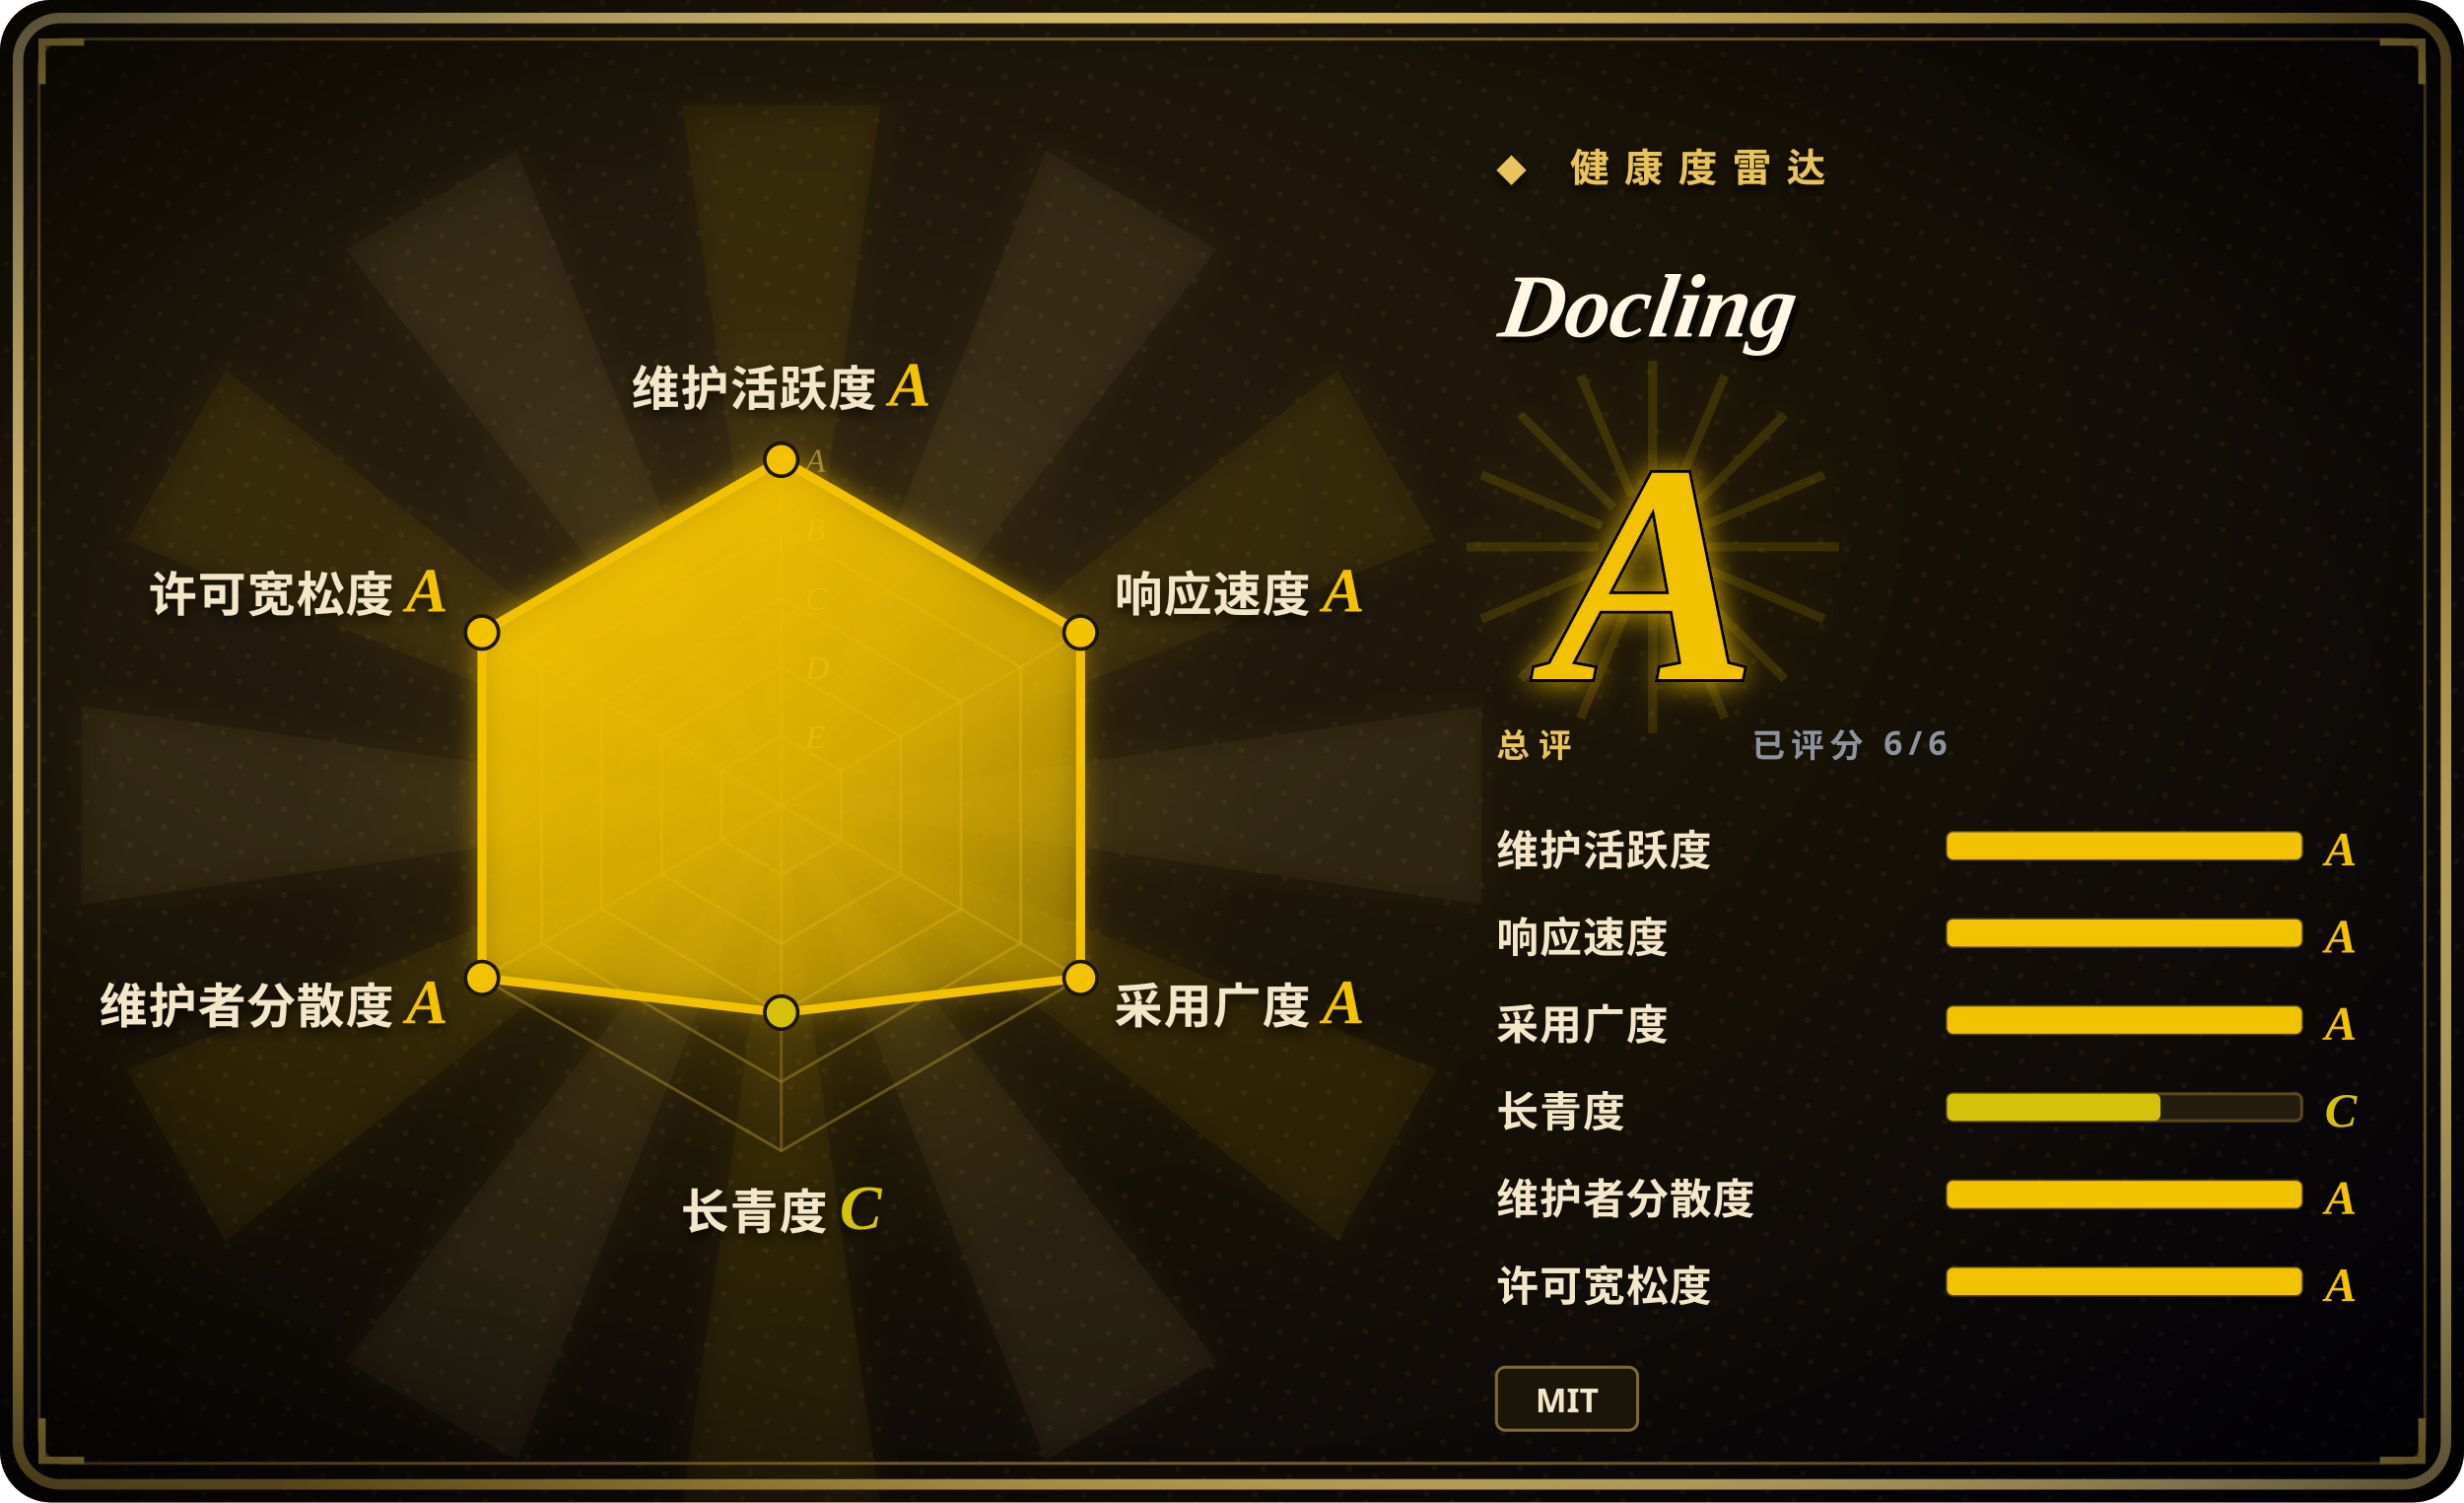
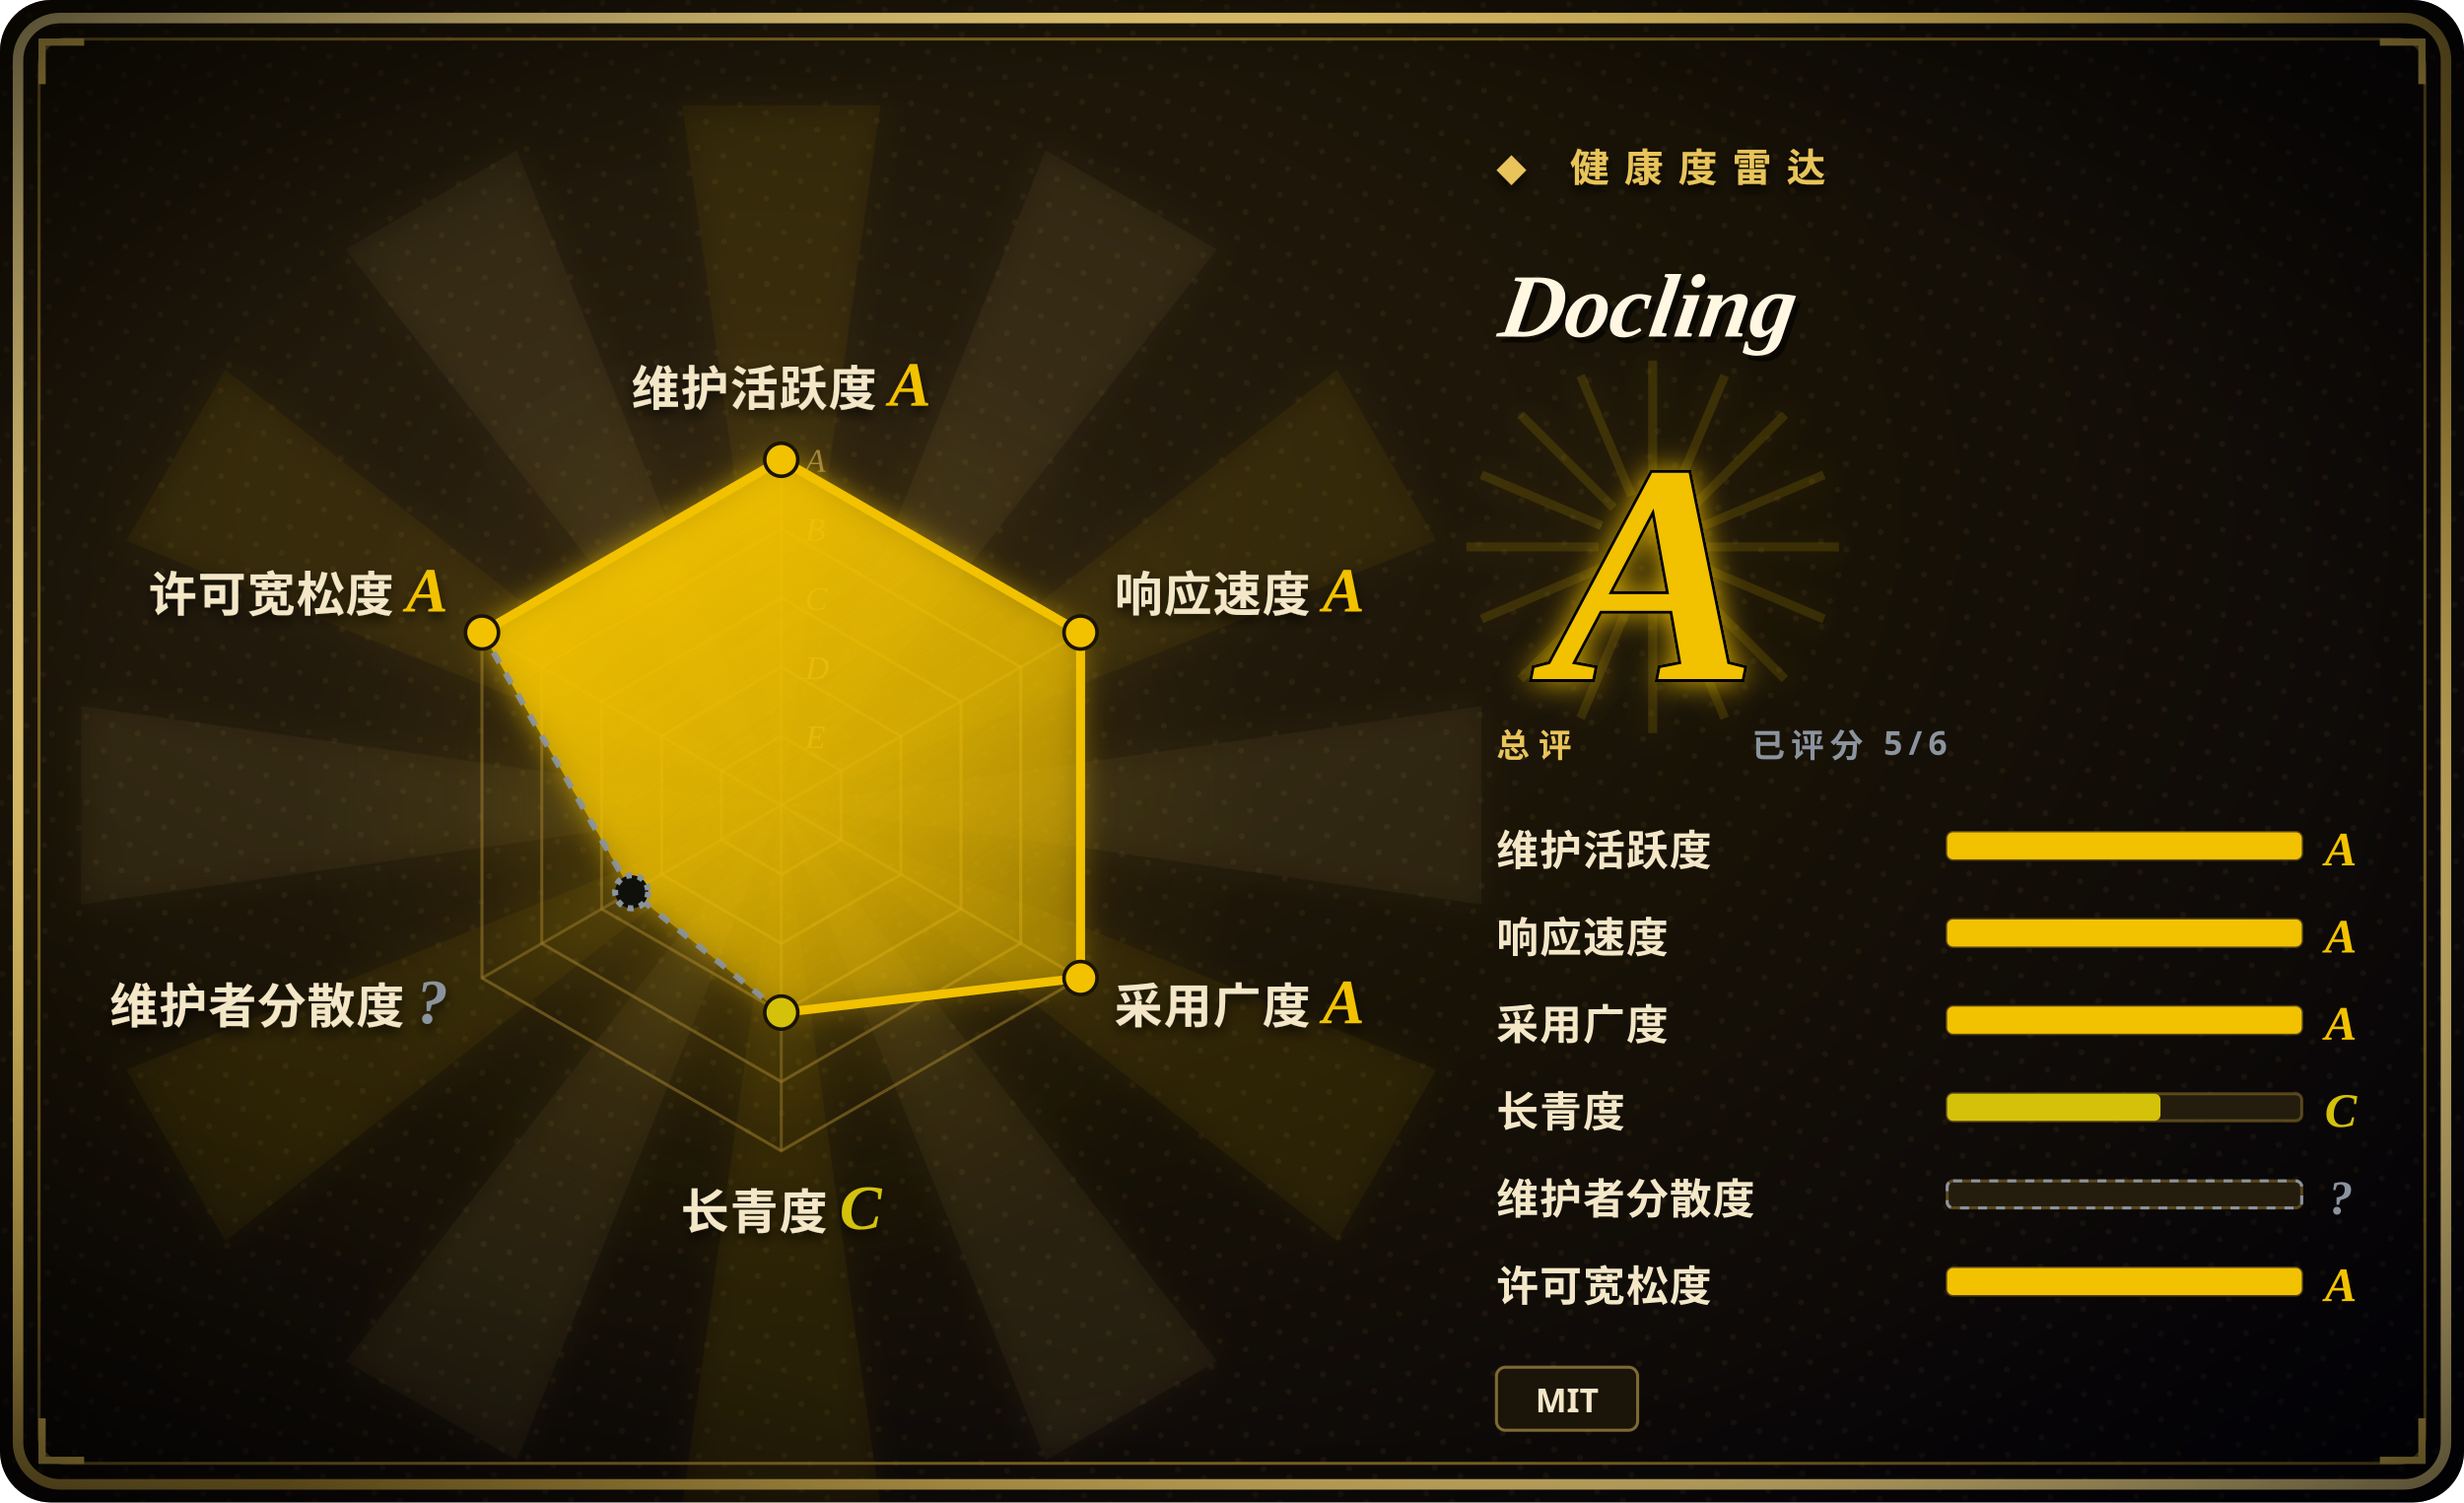
<svg xmlns="http://www.w3.org/2000/svg" width="820" height="500" viewBox="0 0 820 500">
  <defs>
    <radialGradient id="bg" cx="30%" cy="34%" r="90%">
      <stop offset="0%" stop-color="#2a2010" />
      <stop offset="48%" stop-color="#181206" />
      <stop offset="100%" stop-color="#05030a" />
    </radialGradient>
    <radialGradient id="vig" cx="50%" cy="50%" r="72%">
      <stop offset="62%" stop-color="#000000" stop-opacity="0" />
      <stop offset="100%" stop-color="#000000" stop-opacity="0.72" />
    </radialGradient>
    <linearGradient id="frame" x1="0" y1="0" x2="1" y2="1">
      <stop offset="0%" stop-color="#f6dd92" />
      <stop offset="45%" stop-color="#E8C45A" />
      <stop offset="55%" stop-color="#9c7d2a" />
      <stop offset="100%" stop-color="#f6dd92" />
    </linearGradient>
    <linearGradient id="poly" x1="0" y1="0" x2="0.7" y2="1">
      <stop offset="0%" stop-color="#F2C200" stop-opacity="0.92" />
      <stop offset="100%" stop-color="#F2C200" stop-opacity="0.34" />
    </linearGradient>
    <radialGradient id="halo" cx="50%" cy="50%" r="50%">
      <stop offset="0%" stop-color="#F2C200" stop-opacity="0.34" />
      <stop offset="68%" stop-color="#F2C200" stop-opacity="0.04" />
      <stop offset="100%" stop-color="#F2C200" stop-opacity="0" />
    </radialGradient>
    <filter id="glow" x="-60%" y="-60%" width="220%" height="220%">
      <feGaussianBlur stdDeviation="5" result="b" />
      <feMerge>
        <feMergeNode in="b" />
        <feMergeNode in="SourceGraphic" />
      </feMerge>
    </filter>
    <filter id="soft" x="-30%" y="-30%" width="160%" height="160%">
      <feDropShadow dx="0" dy="2" stdDeviation="2" flood-color="#000" flood-opacity="0.7" />
    </filter>
    <pattern id="halftone" width="9" height="9" patternUnits="userSpaceOnUse" patternTransform="rotate(18)">
      <circle cx="2" cy="2" r="1" fill="#E8C45A" fill-opacity="0.06" />
    </pattern>
  </defs>
  <rect width="820" height="500" rx="17" fill="url(#bg)" />
  <rect width="820" height="500" rx="17" fill="url(#halftone)" />
  <g opacity="0.5" filter="url(#glow)">
    <path d="M260,268 L493,235 L493,301 Z" fill="#E8C45A" fill-opacity="0.10" />
    <path d="M260,268 L478,356 L445,413 Z" fill="#F2C200" fill-opacity="0.10" />
    <path d="M260,268 L405,453 L348,486 Z" fill="#E8C45A" fill-opacity="0.10" />
    <path d="M260,268 L293,501 L227,501 Z" fill="#F2C200" fill-opacity="0.10" />
    <path d="M260,268 L172,486 L115,453 Z" fill="#E8C45A" fill-opacity="0.10" />
    <path d="M260,268 L75,413 L42,356 Z" fill="#F2C200" fill-opacity="0.10" />
    <path d="M260,268 L27,301 L27,235 Z" fill="#E8C45A" fill-opacity="0.10" />
    <path d="M260,268 L42,180 L75,123 Z" fill="#F2C200" fill-opacity="0.10" />
    <path d="M260,268 L115,83 L172,50 Z" fill="#E8C45A" fill-opacity="0.10" />
    <path d="M260,268 L227,35 L293,35 Z" fill="#F2C200" fill-opacity="0.10" />
    <path d="M260,268 L348,50 L405,83 Z" fill="#E8C45A" fill-opacity="0.10" />
    <path d="M260,268 L445,123 L478,180 Z" fill="#F2C200" fill-opacity="0.10" />
  </g>
  <circle cx="260" cy="268" r="161" fill="url(#halo)" />
  <rect x="6" y="6" width="808" height="488" rx="14" fill="none" stroke="url(#frame)" stroke-width="3.5" />
  <rect x="13" y="13" width="794" height="474" rx="9" fill="none" stroke="#9c7d2a" stroke-width="1" stroke-opacity="0.8" />
  <path d="M14,28 L14,14 L28,14" fill="none" stroke="#E8C45A" stroke-width="2.4" />
  <path d="M806,28 L806,14 L792,14" fill="none" stroke="#E8C45A" stroke-width="2.4" />
  <path d="M14,472 L14,486 L28,486" fill="none" stroke="#E8C45A" stroke-width="2.4" />
  <path d="M806,472 L806,486 L792,486" fill="none" stroke="#E8C45A" stroke-width="2.4" />
  <rect width="820" height="500" rx="17" fill="url(#vig)" />
  <polygon points="260.0,153.0 359.6,210.5 359.6,325.5 260.0,383.0 160.4,325.5 160.4,210.5" fill="none" stroke="#9c7d2a" stroke-opacity="0.55" stroke-width="1" />
  <polygon points="260.0,176.0 339.7,222.0 339.7,314.0 260.0,360.0 180.3,314.0 180.3,222.0" fill="none" stroke="#9c7d2a" stroke-opacity="0.55" stroke-width="1" />
  <polygon points="260.0,199.0 319.8,233.5 319.8,302.5 260.0,337.0 200.2,302.5 200.2,233.5" fill="none" stroke="#9c7d2a" stroke-opacity="0.55" stroke-width="1" />
  <polygon points="260.0,222.0 299.8,245.0 299.8,291.0 260.0,314.0 220.2,291.0 220.2,245.0" fill="none" stroke="#9c7d2a" stroke-opacity="0.55" stroke-width="1" />
  <polygon points="260.0,245.0 279.9,256.5 279.9,279.5 260.0,291.0 240.1,279.5 240.1,256.5" fill="none" stroke="#9c7d2a" stroke-opacity="0.55" stroke-width="1" />
  <line x1="260" y1="268" x2="260.0" y2="153.0" stroke="#9c7d2a" stroke-opacity="0.5" stroke-width="1" />
  <line x1="260" y1="268" x2="359.6" y2="210.5" stroke="#9c7d2a" stroke-opacity="0.5" stroke-width="1" />
  <line x1="260" y1="268" x2="359.6" y2="325.5" stroke="#9c7d2a" stroke-opacity="0.5" stroke-width="1" />
  <line x1="260" y1="268" x2="260.0" y2="383.0" stroke="#9c7d2a" stroke-opacity="0.5" stroke-width="1" />
  <line x1="260" y1="268" x2="160.4" y2="325.5" stroke="#9c7d2a" stroke-opacity="0.5" stroke-width="1" />
  <line x1="260" y1="268" x2="160.4" y2="210.5" stroke="#9c7d2a" stroke-opacity="0.5" stroke-width="1" />
  <text x="268" y="157.0" font-size="11" font-style="italic" fill="#E8C45A" fill-opacity="0.55" font-family="'Georgia','Times New Roman',serif">A</text>
  <text x="268" y="180.0" font-size="11" font-style="italic" fill="#E8C45A" fill-opacity="0.55" font-family="'Georgia','Times New Roman',serif">B</text>
  <text x="268" y="203.0" font-size="11" font-style="italic" fill="#E8C45A" fill-opacity="0.55" font-family="'Georgia','Times New Roman',serif">C</text>
  <text x="268" y="226.0" font-size="11" font-style="italic" fill="#E8C45A" fill-opacity="0.55" font-family="'Georgia','Times New Roman',serif">D</text>
  <text x="268" y="249.0" font-size="11" font-style="italic" fill="#E8C45A" fill-opacity="0.55" font-family="'Georgia','Times New Roman',serif">E</text>
-   <polygon points="260.0,153.0 359.6,210.5 359.6,325.5 260.0,337.0 160.4,325.5 160.4,210.5" fill="url(#poly)" filter="url(#glow)" />
+   <polygon points="260.0,153.0 359.6,210.5 359.6,325.5 260.0,337.0 210.2,296.8 160.4,210.5" fill="url(#poly)" filter="url(#glow)" />
  <line x1="260.0" y1="153.0" x2="359.6" y2="210.5" stroke="#F2C200" stroke-width="3" />
  <line x1="359.6" y1="210.5" x2="359.6" y2="325.5" stroke="#F2C200" stroke-width="3" />
  <line x1="359.6" y1="325.5" x2="260.0" y2="337.0" stroke="#F2C200" stroke-width="3" />
-   <line x1="260.0" y1="337.0" x2="160.4" y2="325.5" stroke="#F2C200" stroke-width="3" />
-   <line x1="160.4" y1="325.5" x2="160.4" y2="210.5" stroke="#F2C200" stroke-width="3" />
+   <line x1="260.0" y1="337.0" x2="210.2" y2="296.8" stroke="#8B949E" stroke-width="2" stroke-dasharray="4 4" stroke-opacity="0.92" />
+   <line x1="210.2" y1="296.8" x2="160.4" y2="210.5" stroke="#8B949E" stroke-width="2" stroke-dasharray="4 4" stroke-opacity="0.92" />
  <line x1="160.4" y1="210.5" x2="260.0" y2="153.0" stroke="#F2C200" stroke-width="3" />
  <circle cx="260.0" cy="153.0" r="5.5" fill="#F2C200" stroke="#1a1306" stroke-width="1.2" />
  <circle cx="359.6" cy="210.5" r="5.5" fill="#F2C200" stroke="#1a1306" stroke-width="1.2" />
  <circle cx="359.6" cy="325.5" r="5.5" fill="#F2C200" stroke="#1a1306" stroke-width="1.2" />
  <circle cx="260.0" cy="337.0" r="5.5" fill="#D4C20A" stroke="#1a1306" stroke-width="1.2" />
-   <circle cx="160.4" cy="325.5" r="5.5" fill="#F2C200" stroke="#1a1306" stroke-width="1.2" />
+   <circle cx="210.2" cy="296.8" r="5.5" fill="#10100b" stroke="#8B949E" stroke-width="2" stroke-dasharray="2 2" />
  <circle cx="160.4" cy="210.5" r="5.5" fill="#F2C200" stroke="#1a1306" stroke-width="1.2" />
  <text x="260.0" y="135.0" font-size="16" font-weight="900" fill="#f3e7c8" text-anchor="middle" font-family="'PingFang SC','Hiragino Sans GB','Heiti SC','Microsoft YaHei',sans-serif" letter-spacing="0.4" filter="url(#soft)">维护活跃度 <tspan fill="#F2C200" font-family="'Georgia','Times New Roman',serif" font-style="italic" font-size="21">A</tspan>
  </text>
  <text x="370.9" y="203.5" font-size="16" font-weight="900" fill="#f3e7c8" text-anchor="start" font-family="'PingFang SC','Hiragino Sans GB','Heiti SC','Microsoft YaHei',sans-serif" letter-spacing="0.4" filter="url(#soft)">响应速度 <tspan fill="#F2C200" font-family="'Georgia','Times New Roman',serif" font-style="italic" font-size="21">A</tspan>
  </text>
  <text x="370.9" y="340.5" font-size="16" font-weight="900" fill="#f3e7c8" text-anchor="start" font-family="'PingFang SC','Hiragino Sans GB','Heiti SC','Microsoft YaHei',sans-serif" letter-spacing="0.4" filter="url(#soft)">采用广度 <tspan fill="#F2C200" font-family="'Georgia','Times New Roman',serif" font-style="italic" font-size="21">A</tspan>
  </text>
  <text x="260.0" y="409.0" font-size="16" font-weight="900" fill="#f3e7c8" text-anchor="middle" font-family="'PingFang SC','Hiragino Sans GB','Heiti SC','Microsoft YaHei',sans-serif" letter-spacing="0.4" filter="url(#soft)">长青度 <tspan fill="#D4C20A" font-family="'Georgia','Times New Roman',serif" font-style="italic" font-size="21">C</tspan>
  </text>
-   <text x="149.1" y="340.5" font-size="16" font-weight="900" fill="#f3e7c8" text-anchor="end" font-family="'PingFang SC','Hiragino Sans GB','Heiti SC','Microsoft YaHei',sans-serif" letter-spacing="0.4" filter="url(#soft)">维护者分散度 <tspan fill="#F2C200" font-family="'Georgia','Times New Roman',serif" font-style="italic" font-size="21">A</tspan>
+   <text x="149.1" y="340.5" font-size="16" font-weight="900" fill="#f3e7c8" text-anchor="end" font-family="'PingFang SC','Hiragino Sans GB','Heiti SC','Microsoft YaHei',sans-serif" letter-spacing="0.4" filter="url(#soft)">维护者分散度 <tspan fill="#8B949E" font-family="'Georgia','Times New Roman',serif" font-style="italic" font-size="21">?</tspan>
  </text>
  <text x="149.1" y="203.5" font-size="16" font-weight="900" fill="#f3e7c8" text-anchor="end" font-family="'PingFang SC','Hiragino Sans GB','Heiti SC','Microsoft YaHei',sans-serif" letter-spacing="0.4" filter="url(#soft)">许可宽松度 <tspan fill="#F2C200" font-family="'Georgia','Times New Roman',serif" font-style="italic" font-size="21">A</tspan>
  </text>
  <text x="498" y="60" font-size="13" letter-spacing="5" fill="#E8C45A" font-weight="900" font-family="'PingFang SC','Hiragino Sans GB','Heiti SC','Microsoft YaHei',sans-serif" filter="url(#soft)">◆ 健康度雷达</text>
  <g transform="translate(498,112) skewX(-9)">
    <text x="2" y="2" font-size="30" font-weight="900" font-style="italic" fill="#000" fill-opacity="0.6" font-family="'Georgia','Times New Roman',serif">Docling</text>
    <text x="0" y="0" font-size="30" font-weight="900" font-style="italic" fill="#fff7e2" font-family="'Georgia','Times New Roman',serif">Docling</text>
  </g>
  <line x1="498" y1="124" x2="648" y2="124" stroke="url(#frame)" stroke-width="2" />
  <g opacity="0.85" filter="url(#glow)">
    <line x1="568" y1="182" x2="612" y2="182" stroke="#F2C200" stroke-opacity="0.16" stroke-width="3" />
    <line x1="567" y1="189" x2="607" y2="206" stroke="#F2C200" stroke-opacity="0.16" stroke-width="3" />
    <line x1="563" y1="195" x2="594" y2="226" stroke="#F2C200" stroke-opacity="0.16" stroke-width="3" />
    <line x1="557" y1="199" x2="574" y2="239" stroke="#F2C200" stroke-opacity="0.16" stroke-width="3" />
    <line x1="550" y1="200" x2="550" y2="244" stroke="#F2C200" stroke-opacity="0.16" stroke-width="3" />
    <line x1="543" y1="199" x2="526" y2="239" stroke="#F2C200" stroke-opacity="0.16" stroke-width="3" />
    <line x1="537" y1="195" x2="506" y2="226" stroke="#F2C200" stroke-opacity="0.16" stroke-width="3" />
    <line x1="533" y1="189" x2="493" y2="206" stroke="#F2C200" stroke-opacity="0.16" stroke-width="3" />
    <line x1="532" y1="182" x2="488" y2="182" stroke="#F2C200" stroke-opacity="0.16" stroke-width="3" />
    <line x1="533" y1="175" x2="493" y2="158" stroke="#F2C200" stroke-opacity="0.16" stroke-width="3" />
    <line x1="537" y1="169" x2="506" y2="138" stroke="#F2C200" stroke-opacity="0.16" stroke-width="3" />
    <line x1="543" y1="165" x2="526" y2="125" stroke="#F2C200" stroke-opacity="0.16" stroke-width="3" />
    <line x1="550" y1="164" x2="550" y2="120" stroke="#F2C200" stroke-opacity="0.16" stroke-width="3" />
    <line x1="557" y1="165" x2="574" y2="125" stroke="#F2C200" stroke-opacity="0.16" stroke-width="3" />
    <line x1="563" y1="169" x2="594" y2="138" stroke="#F2C200" stroke-opacity="0.16" stroke-width="3" />
    <line x1="567" y1="175" x2="607" y2="158" stroke="#F2C200" stroke-opacity="0.16" stroke-width="3" />
  </g>
  <text x="550" y="226" font-size="104" font-weight="900" font-style="italic" text-anchor="middle" fill="#F2C200" stroke="#000" stroke-width="2" paint-order="stroke" font-family="'Georgia','Times New Roman',serif" filter="url(#glow)">A</text>
  <text x="498" y="252" font-size="11" letter-spacing="3" fill="#E8C45A" font-family="'PingFang SC','Hiragino Sans GB','Heiti SC','Microsoft YaHei',sans-serif" font-weight="900">总评</text>
-   <text x="648" y="252" font-size="11" letter-spacing="2" fill="#8B949E" font-family="'PingFang SC','Hiragino Sans GB','Heiti SC','Microsoft YaHei',sans-serif" font-weight="900" text-anchor="end">已评分 6/6</text>
+   <text x="648" y="252" font-size="11" letter-spacing="2" fill="#8B949E" font-family="'PingFang SC','Hiragino Sans GB','Heiti SC','Microsoft YaHei',sans-serif" font-weight="900" text-anchor="end">已评分 5/6</text>
  <text x="498" y="288" font-size="14" font-weight="900" fill="#f3e7c8" font-family="'PingFang SC','Hiragino Sans GB','Heiti SC','Microsoft YaHei',sans-serif" letter-spacing="0.4">维护活跃度</text>
  <rect x="648" y="277" width="118" height="9" rx="2" fill="#241d0e" stroke="#9c7d2a" stroke-opacity="0.5" />
  <rect x="648" y="277" width="118" height="9" rx="2" fill="#F2C200" />
  <text x="779" y="288" font-size="16" font-weight="900" font-style="italic" fill="#F2C200" font-family="'Georgia','Times New Roman',serif" text-anchor="middle">A</text>
  <text x="498" y="317" font-size="14" font-weight="900" fill="#f3e7c8" font-family="'PingFang SC','Hiragino Sans GB','Heiti SC','Microsoft YaHei',sans-serif" letter-spacing="0.4">响应速度</text>
  <rect x="648" y="306" width="118" height="9" rx="2" fill="#241d0e" stroke="#9c7d2a" stroke-opacity="0.5" />
  <rect x="648" y="306" width="118" height="9" rx="2" fill="#F2C200" />
  <text x="779" y="317" font-size="16" font-weight="900" font-style="italic" fill="#F2C200" font-family="'Georgia','Times New Roman',serif" text-anchor="middle">A</text>
  <text x="498" y="346" font-size="14" font-weight="900" fill="#f3e7c8" font-family="'PingFang SC','Hiragino Sans GB','Heiti SC','Microsoft YaHei',sans-serif" letter-spacing="0.4">采用广度</text>
  <rect x="648" y="335" width="118" height="9" rx="2" fill="#241d0e" stroke="#9c7d2a" stroke-opacity="0.5" />
  <rect x="648" y="335" width="118" height="9" rx="2" fill="#F2C200" />
  <text x="779" y="346" font-size="16" font-weight="900" font-style="italic" fill="#F2C200" font-family="'Georgia','Times New Roman',serif" text-anchor="middle">A</text>
  <text x="498" y="375" font-size="14" font-weight="900" fill="#f3e7c8" font-family="'PingFang SC','Hiragino Sans GB','Heiti SC','Microsoft YaHei',sans-serif" letter-spacing="0.4">长青度</text>
  <rect x="648" y="364" width="118" height="9" rx="2" fill="#241d0e" stroke="#9c7d2a" stroke-opacity="0.5" />
  <rect x="648" y="364" width="71" height="9" rx="2" fill="#D4C20A" />
  <text x="779" y="375" font-size="16" font-weight="900" font-style="italic" fill="#D4C20A" font-family="'Georgia','Times New Roman',serif" text-anchor="middle">C</text>
  <text x="498" y="404" font-size="14" font-weight="900" fill="#f3e7c8" font-family="'PingFang SC','Hiragino Sans GB','Heiti SC','Microsoft YaHei',sans-serif" letter-spacing="0.4">维护者分散度</text>
  <rect x="648" y="393" width="118" height="9" rx="2" fill="#241d0e" stroke="#9c7d2a" stroke-opacity="0.5" />
-   <rect x="648" y="393" width="118" height="9" rx="2" fill="#F2C200" />
-   <text x="779" y="404" font-size="16" font-weight="900" font-style="italic" fill="#F2C200" font-family="'Georgia','Times New Roman',serif" text-anchor="middle">A</text>
+   <rect x="648" y="393" width="118" height="9" rx="2" fill="none" stroke="#8B949E" stroke-dasharray="3 3" />
+   <text x="779" y="404" font-size="16" font-weight="900" font-style="italic" fill="#8B949E" font-family="'Georgia','Times New Roman',serif" text-anchor="middle">?</text>
  <text x="498" y="433" font-size="14" font-weight="900" fill="#f3e7c8" font-family="'PingFang SC','Hiragino Sans GB','Heiti SC','Microsoft YaHei',sans-serif" letter-spacing="0.4">许可宽松度</text>
  <rect x="648" y="422" width="118" height="9" rx="2" fill="#241d0e" stroke="#9c7d2a" stroke-opacity="0.5" />
  <rect x="648" y="422" width="118" height="9" rx="2" fill="#F2C200" />
  <text x="779" y="433" font-size="16" font-weight="900" font-style="italic" fill="#F2C200" font-family="'Georgia','Times New Roman',serif" text-anchor="middle">A</text>
  <rect x="498" y="455" width="47" height="21" rx="3" fill="#1b1408" stroke="#E8C45A" stroke-opacity="0.5" />
  <text x="521.5" y="470" font-size="11" font-weight="700" fill="#f3e7c8" text-anchor="middle" font-family="'PingFang SC','Hiragino Sans GB','Heiti SC','Microsoft YaHei',sans-serif">MIT</text>
</svg>
